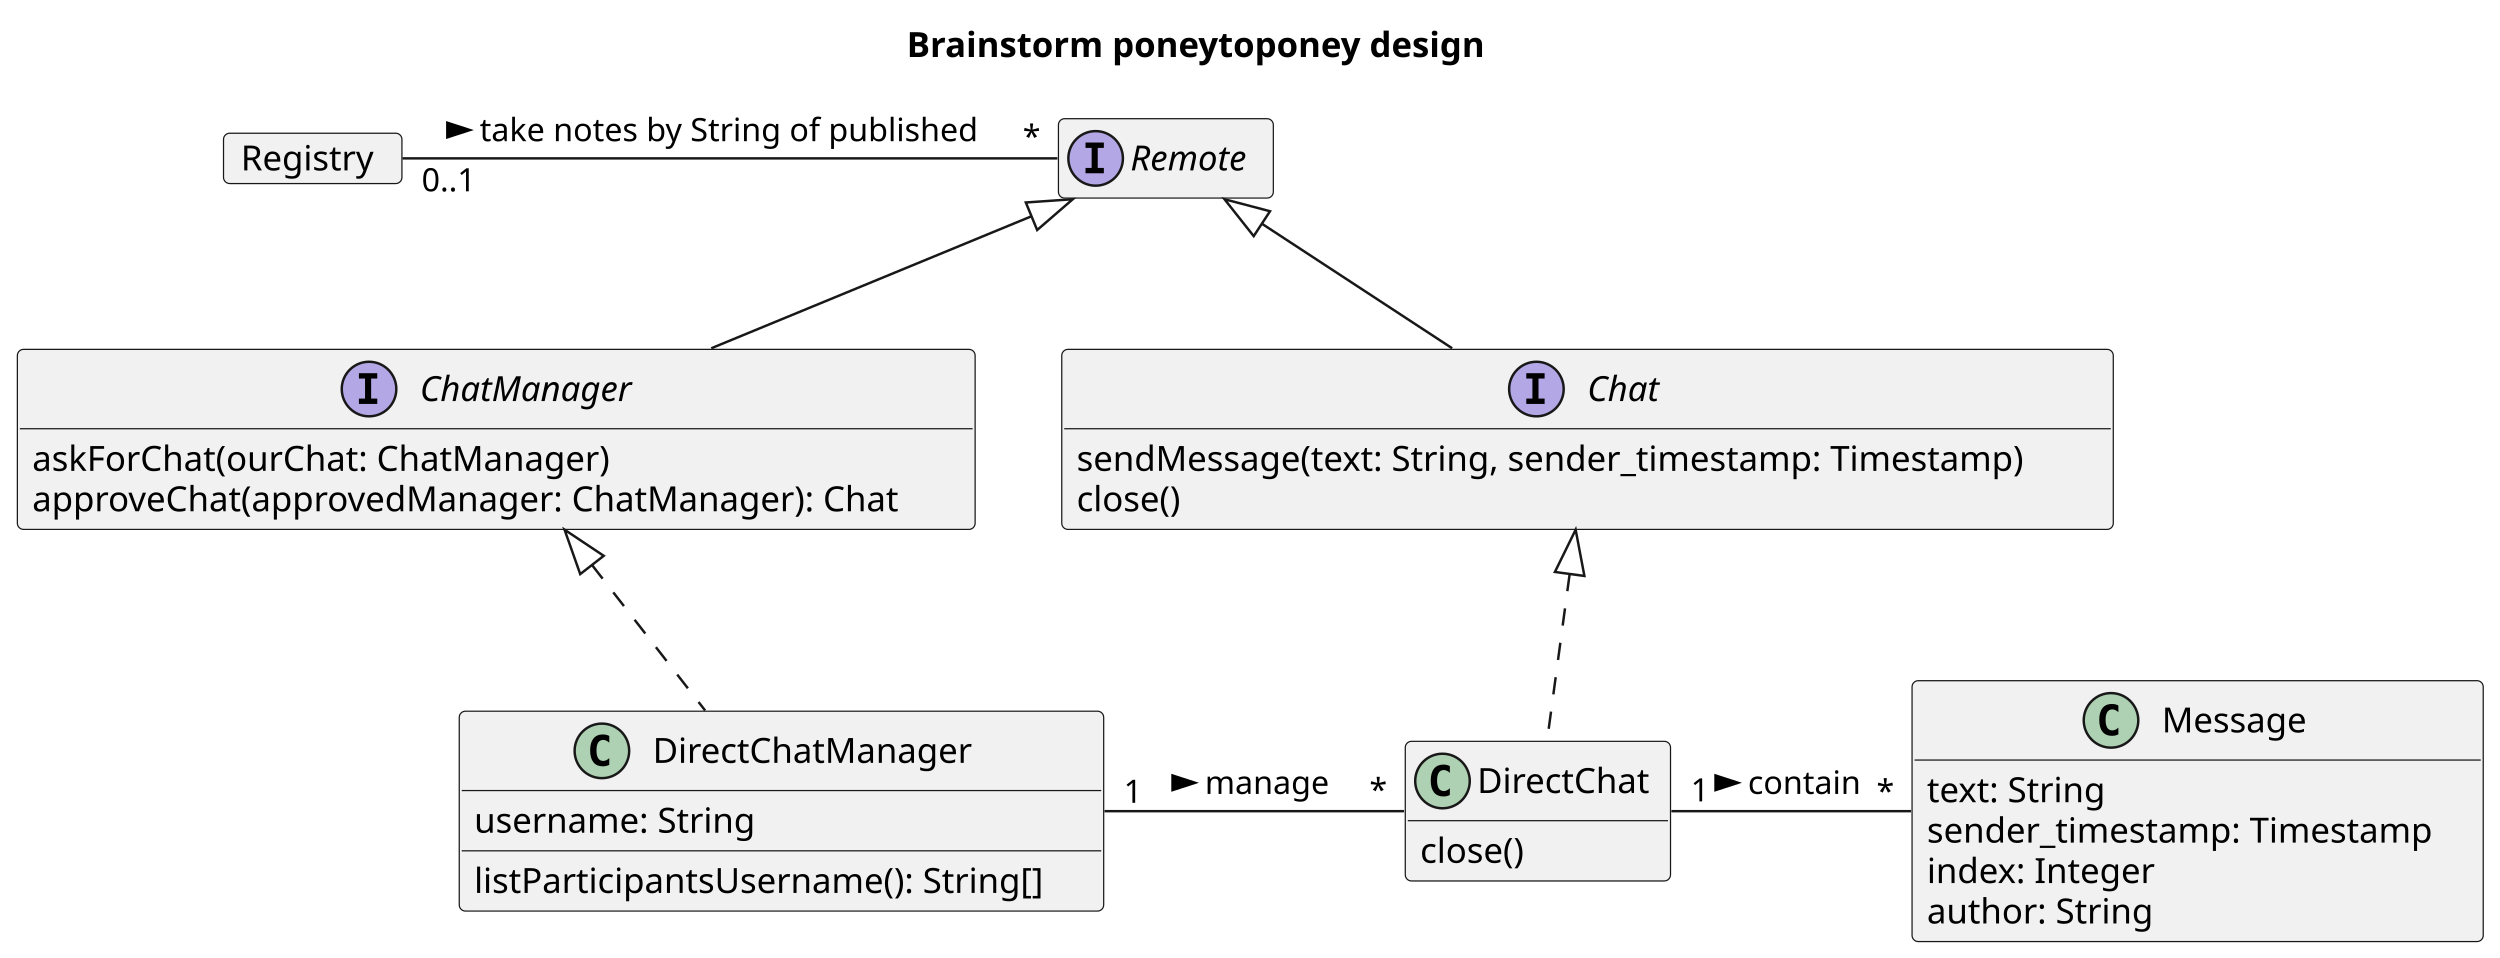
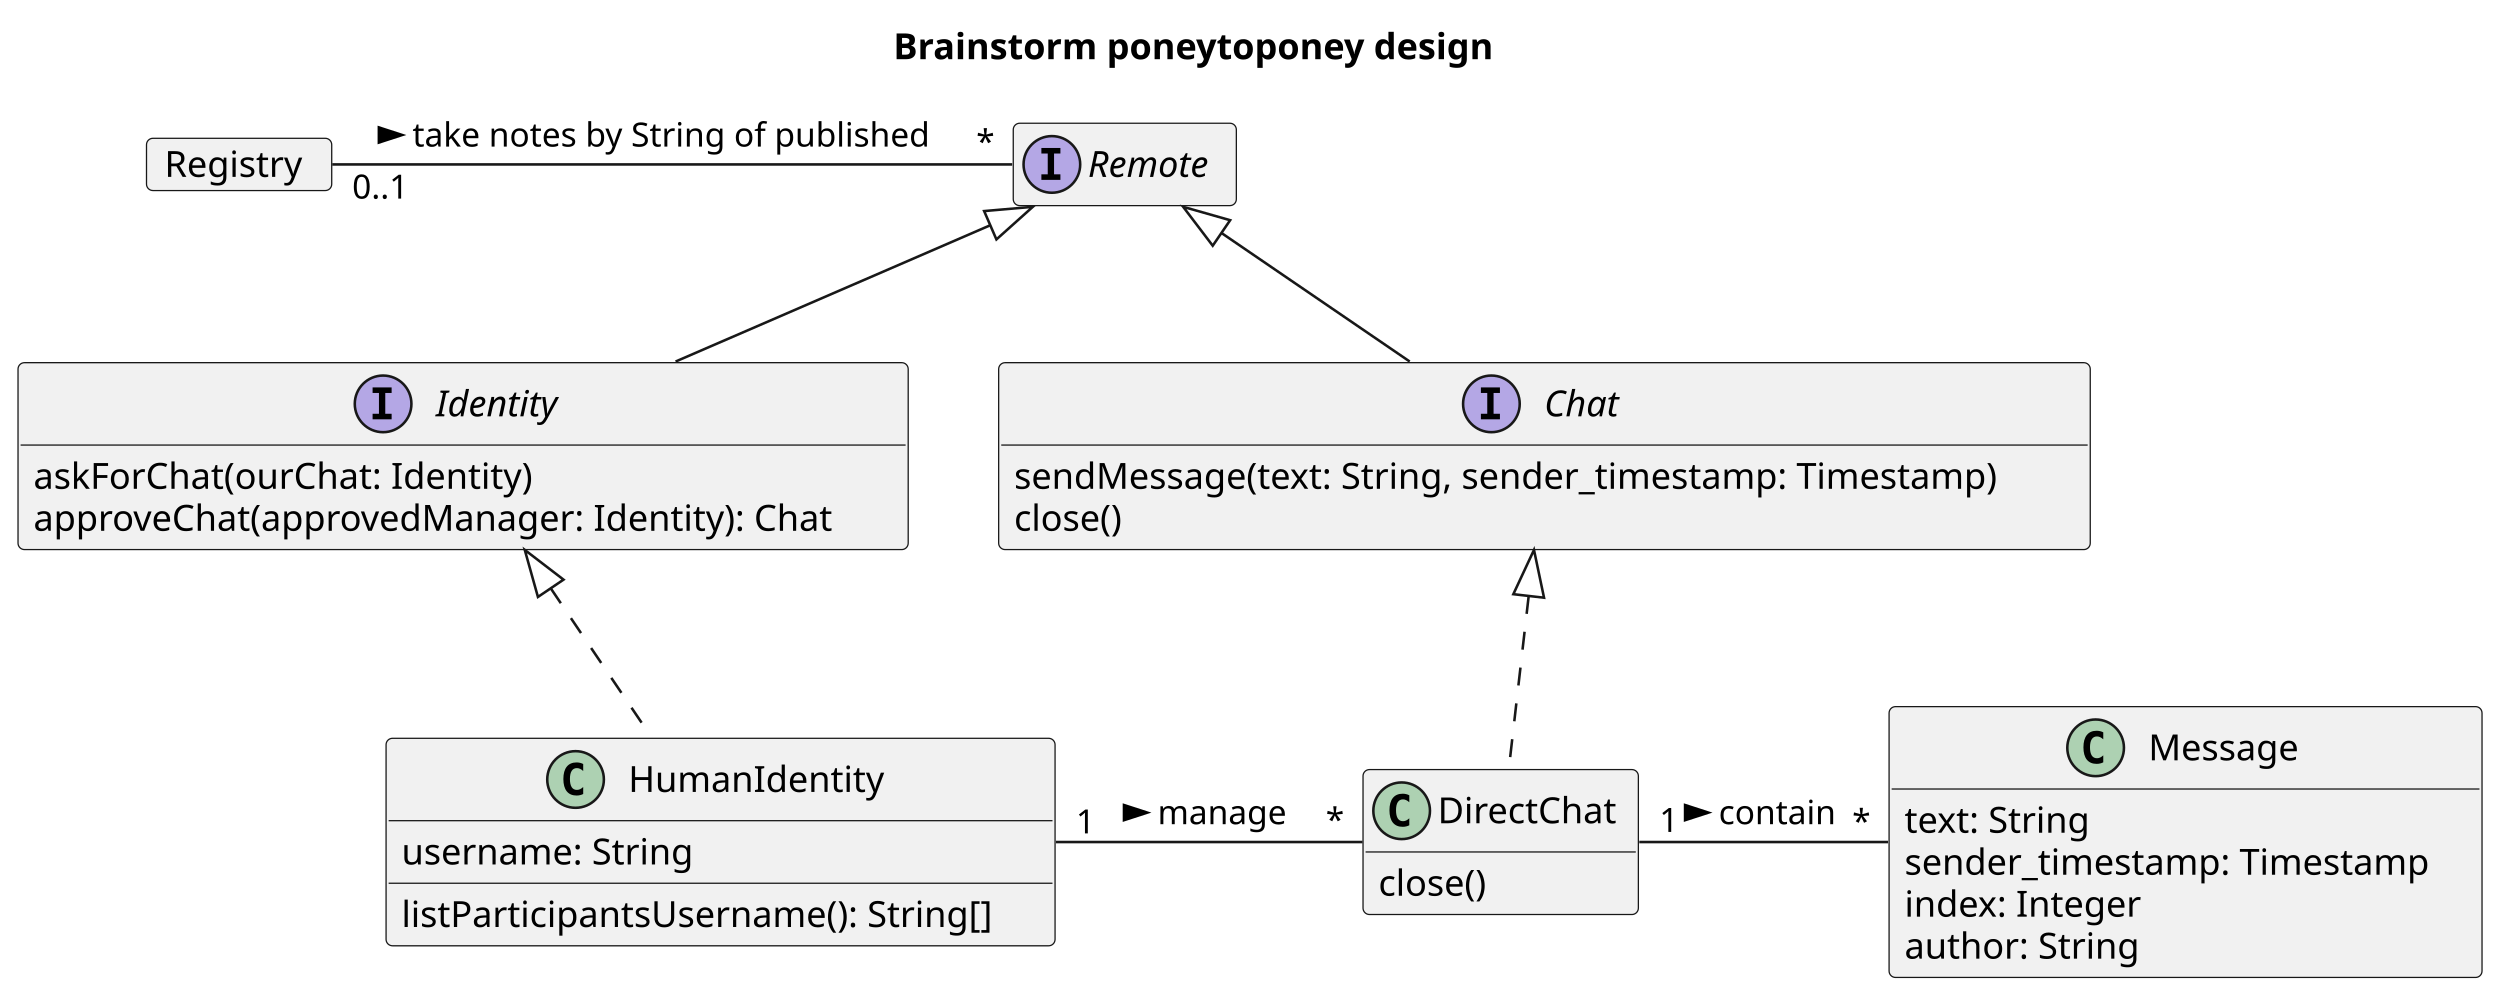
- <svg xmlns="http://www.w3.org/2000/svg" contentStyleType="text/css" data-diagram-type="CLASS" height="386px" preserveAspectRatio="none" style="width:1008px;height:386px;background:#FFFFFF;" version="1.1" viewBox="0 0 1008 386" width="1008px" zoomAndPan="magnify">
+ <svg xmlns="http://www.w3.org/2000/svg" contentStyleType="text/css" data-diagram-type="CLASS" height="386px" preserveAspectRatio="none" style="width:971px;height:386px;background:#FFFFFF;" version="1.1" viewBox="0 0 971 386" width="971px" zoomAndPan="magnify">
  <defs />
  <g>
    <g class="title" data-source-line="2">
-       <text fill="#000000" font-family="sans-serif" font-size="14" font-weight="bold" lengthAdjust="spacing" textLength="263.074" x="365.582" y="22.995">Brainstorm poneytoponey design</text>
+       <text fill="#000000" font-family="sans-serif" font-size="14" font-weight="bold" lengthAdjust="spacing" textLength="263.074" x="346.972" y="22.995">Brainstorm poneytoponey design</text>
    </g>
    <g class="entity" data-qualified-name="Chat" data-source-line="6" id="ent0002">
-       <rect fill="#F1F1F1" height="72.594" rx="2.5" ry="2.5" style="stroke:#181818;stroke-width:0.5;" width="423.975" x="428.1" y="140.863" />
-       <ellipse cx="619.479" cy="156.863" fill="#B4A7E5" rx="11" ry="11" style="stroke:#181818;stroke-width:1;" />
-       <path d="M615.401,152.628 L615.401,150.472 L622.791,150.472 L622.791,152.628 L620.323,152.628 L620.323,160.707 L622.791,160.707 L622.791,162.863 L615.401,162.863 L615.401,160.707 L617.87,160.707 L617.87,152.628 L615.401,152.628 Z " fill="#000000" />
-       <text fill="#000000" font-family="sans-serif" font-size="14" font-style="italic" lengthAdjust="spacing" textLength="32.717" x="639.979" y="161.709">Chat</text>
-       <line style="stroke:#181818;stroke-width:0.5;" x1="429.1" x2="851.075" y1="172.863" y2="172.863" />
-       <text fill="#000000" font-family="sans-serif" font-size="14" lengthAdjust="spacing" textLength="411.975" x="434.1" y="189.858">sendMessage(text: String, sender_timestamp: Timestamp)</text>
-       <text fill="#000000" font-family="sans-serif" font-size="14" lengthAdjust="spacing" textLength="46.983" x="434.1" y="206.155">close()</text>
+       <rect fill="#F1F1F1" height="72.594" rx="2.5" ry="2.5" style="stroke:#181818;stroke-width:0.5;" width="423.975" x="387.88" y="140.863" />
+       <ellipse cx="579.259" cy="156.863" fill="#B4A7E5" rx="11" ry="11" style="stroke:#181818;stroke-width:1;" />
+       <path d="M575.181,152.628 L575.181,150.472 L582.571,150.472 L582.571,152.628 L580.103,152.628 L580.103,160.707 L582.571,160.707 L582.571,162.863 L575.181,162.863 L575.181,160.707 L577.649,160.707 L577.649,152.628 L575.181,152.628 Z " fill="#000000" />
+       <text fill="#000000" font-family="sans-serif" font-size="14" font-style="italic" lengthAdjust="spacing" textLength="32.717" x="599.759" y="161.709">Chat</text>
+       <line style="stroke:#181818;stroke-width:0.5;" x1="388.88" x2="810.855" y1="172.863" y2="172.863" />
+       <text fill="#000000" font-family="sans-serif" font-size="14" lengthAdjust="spacing" textLength="411.975" x="393.88" y="189.858">sendMessage(text: String, sender_timestamp: Timestamp)</text>
+       <text fill="#000000" font-family="sans-serif" font-size="14" lengthAdjust="spacing" textLength="46.983" x="393.88" y="206.155">close()</text>
    </g>
    <g class="entity" data-qualified-name="Remote" data-source-line="7" id="ent0003">
-       <rect fill="#F1F1F1" height="32" rx="2.5" ry="2.5" style="stroke:#181818;stroke-width:0.5;" width="86.647" x="426.76" y="47.863" />
-       <ellipse cx="441.76" cy="63.863" fill="#B4A7E5" rx="11" ry="11" style="stroke:#181818;stroke-width:1;" />
-       <path d="M437.682,59.628 L437.682,57.472 L445.072,57.472 L445.072,59.628 L442.604,59.628 L442.604,67.707 L445.072,67.707 L445.072,69.863 L437.682,69.863 L437.682,67.707 L440.151,67.707 L440.151,59.628 L437.682,59.628 Z " fill="#000000" />
-       <text fill="#000000" font-family="sans-serif" font-size="14" font-style="italic" lengthAdjust="spacing" textLength="54.647" x="455.76" y="68.71">Remote</text>
+       <rect fill="#F1F1F1" height="32" rx="2.5" ry="2.5" style="stroke:#181818;stroke-width:0.5;" width="86.647" x="393.55" y="47.863" />
+       <ellipse cx="408.55" cy="63.863" fill="#B4A7E5" rx="11" ry="11" style="stroke:#181818;stroke-width:1;" />
+       <path d="M404.472,59.628 L404.472,57.472 L411.863,57.472 L411.863,59.628 L409.394,59.628 L409.394,67.707 L411.863,67.707 L411.863,69.863 L404.472,69.863 L404.472,67.707 L406.941,67.707 L406.941,59.628 L404.472,59.628 Z " fill="#000000" />
+       <text fill="#000000" font-family="sans-serif" font-size="14" font-style="italic" lengthAdjust="spacing" textLength="54.647" x="422.55" y="68.71">Remote</text>
    </g>
    <g class="entity" data-qualified-name="DirectChat" data-source-line="11" id="ent0005">
-       <rect fill="#F1F1F1" height="56.297" rx="2.5" ry="2.5" style="stroke:#181818;stroke-width:0.5;" width="106.942" x="566.61" y="298.903" />
-       <ellipse cx="581.61" cy="314.903" fill="#ADD1B2" rx="11" ry="11" style="stroke:#181818;stroke-width:1;" />
-       <path d="M584.579,320.543 Q584.001,320.84 583.36,320.981 Q582.719,321.137 582.016,321.137 Q579.516,321.137 578.188,319.497 Q576.876,317.84 576.876,314.715 Q576.876,311.59 578.188,309.934 Q579.516,308.278 582.016,308.278 Q582.719,308.278 583.36,308.434 Q584.016,308.59 584.579,308.887 L584.579,311.606 Q583.954,311.028 583.36,310.762 Q582.766,310.481 582.141,310.481 Q580.798,310.481 580.11,311.559 Q579.423,312.622 579.423,314.715 Q579.423,316.809 580.11,317.887 Q580.798,318.95 582.141,318.95 Q582.766,318.95 583.36,318.684 Q583.954,318.403 584.579,317.825 L584.579,320.543 Z " fill="#000000" />
-       <text fill="#000000" font-family="sans-serif" font-size="14" lengthAdjust="spacing" textLength="74.942" x="595.61" y="319.75">DirectChat</text>
-       <line style="stroke:#181818;stroke-width:0.5;" x1="567.61" x2="672.552" y1="330.903" y2="330.903" />
-       <text fill="#000000" font-family="sans-serif" font-size="14" lengthAdjust="spacing" textLength="46.983" x="572.61" y="347.898">close()</text>
+       <rect fill="#F1F1F1" height="56.297" rx="2.5" ry="2.5" style="stroke:#181818;stroke-width:0.5;" width="106.942" x="529.4" y="298.903" />
+       <ellipse cx="544.4" cy="314.903" fill="#ADD1B2" rx="11" ry="11" style="stroke:#181818;stroke-width:1;" />
+       <path d="M547.369,320.543 Q546.791,320.84 546.15,320.981 Q545.509,321.137 544.806,321.137 Q542.306,321.137 540.978,319.497 Q539.666,317.84 539.666,314.715 Q539.666,311.59 540.978,309.934 Q542.306,308.278 544.806,308.278 Q545.509,308.278 546.15,308.434 Q546.806,308.59 547.369,308.887 L547.369,311.606 Q546.744,311.028 546.15,310.762 Q545.556,310.481 544.931,310.481 Q543.587,310.481 542.9,311.559 Q542.212,312.622 542.212,314.715 Q542.212,316.809 542.9,317.887 Q543.587,318.95 544.931,318.95 Q545.556,318.95 546.15,318.684 Q546.744,318.403 547.369,317.825 L547.369,320.543 Z " fill="#000000" />
+       <text fill="#000000" font-family="sans-serif" font-size="14" lengthAdjust="spacing" textLength="74.942" x="558.4" y="319.75">DirectChat</text>
+       <line style="stroke:#181818;stroke-width:0.5;" x1="530.4" x2="635.342" y1="330.903" y2="330.903" />
+       <text fill="#000000" font-family="sans-serif" font-size="14" lengthAdjust="spacing" textLength="46.983" x="535.4" y="347.898">close()</text>
    </g>
-     <g class="entity" data-qualified-name="ChatManager" data-source-line="15" id="ent0007">
-       <rect fill="#F1F1F1" height="72.594" rx="2.5" ry="2.5" style="stroke:#181818;stroke-width:0.5;" width="386.172" x="7" y="140.863" />
+     <g class="entity" data-qualified-name="Identity" data-source-line="15" id="ent0007">
+       <rect fill="#F1F1F1" height="72.594" rx="2.5" ry="2.5" style="stroke:#181818;stroke-width:0.5;" width="345.744" x="7" y="140.863" />
      <ellipse cx="148.794" cy="156.863" fill="#B4A7E5" rx="11" ry="11" style="stroke:#181818;stroke-width:1;" />
      <path d="M144.716,152.628 L144.716,150.472 L152.107,150.472 L152.107,152.628 L149.638,152.628 L149.638,160.707 L152.107,160.707 L152.107,162.863 L144.716,162.863 L144.716,160.707 L147.185,160.707 L147.185,152.628 L144.716,152.628 Z " fill="#000000" />
-       <text fill="#000000" font-family="sans-serif" font-size="14" font-style="italic" lengthAdjust="spacing" textLength="94.083" x="169.294" y="161.709">ChatManager</text>
-       <line style="stroke:#181818;stroke-width:0.5;" x1="8" x2="392.172" y1="172.863" y2="172.863" />
-       <text fill="#000000" font-family="sans-serif" font-size="14" lengthAdjust="spacing" textLength="249.156" x="13" y="189.858">askForChat(ourChat: ChatManager)</text>
-       <text fill="#000000" font-family="sans-serif" font-size="14" lengthAdjust="spacing" textLength="374.172" x="13" y="206.155">approveChat(approvedManager: ChatManager): Chat</text>
+       <text fill="#000000" font-family="sans-serif" font-size="14" font-style="italic" lengthAdjust="spacing" textLength="53.655" x="169.294" y="161.709">Identity</text>
+       <line style="stroke:#181818;stroke-width:0.5;" x1="8" x2="351.744" y1="172.863" y2="172.863" />
+       <text fill="#000000" font-family="sans-serif" font-size="14" lengthAdjust="spacing" textLength="208.728" x="13" y="189.858">askForChat(ourChat: Identity)</text>
+       <text fill="#000000" font-family="sans-serif" font-size="14" lengthAdjust="spacing" textLength="333.744" x="13" y="206.155">approveChat(approvedManager: Identity): Chat</text>
    </g>
-     <g class="entity" data-qualified-name="DirectChatManager" data-source-line="20" id="ent0009">
-       <rect fill="#F1F1F1" height="80.594" rx="2.5" ry="2.5" style="stroke:#181818;stroke-width:0.5;" width="259.837" x="185.17" y="286.753" />
-       <ellipse cx="242.684" cy="302.753" fill="#ADD1B2" rx="11" ry="11" style="stroke:#181818;stroke-width:1;" />
-       <path d="M245.653,308.393 Q245.075,308.69 244.434,308.831 Q243.793,308.987 243.09,308.987 Q240.59,308.987 239.262,307.346 Q237.95,305.69 237.95,302.565 Q237.95,299.44 239.262,297.784 Q240.59,296.128 243.09,296.128 Q243.793,296.128 244.434,296.284 Q245.09,296.44 245.653,296.737 L245.653,299.456 Q245.028,298.878 244.434,298.612 Q243.84,298.331 243.215,298.331 Q241.872,298.331 241.184,299.409 Q240.497,300.471 240.497,302.565 Q240.497,304.659 241.184,305.737 Q241.872,306.8 243.215,306.8 Q243.84,306.8 244.434,306.534 Q245.028,306.253 245.653,305.675 L245.653,308.393 Z " fill="#000000" />
-       <text fill="#000000" font-family="sans-serif" font-size="14" lengthAdjust="spacing" textLength="136.309" x="263.184" y="307.599">DirectChatManager</text>
-       <line style="stroke:#181818;stroke-width:0.5;" x1="186.17" x2="444.007" y1="318.753" y2="318.753" />
-       <text fill="#000000" font-family="sans-serif" font-size="14" lengthAdjust="spacing" textLength="121.188" x="191.17" y="335.748">username: String</text>
-       <line style="stroke:#181818;stroke-width:0.5;" x1="186.17" x2="444.007" y1="343.05" y2="343.05" />
-       <text fill="#000000" font-family="sans-serif" font-size="14" lengthAdjust="spacing" textLength="247.837" x="191.17" y="360.045">listParticipantsUsername(): String[]</text>
+     <g class="entity" data-qualified-name="HumanIdentity" data-source-line="20" id="ent0009">
+       <rect fill="#F1F1F1" height="80.594" rx="2.5" ry="2.5" style="stroke:#181818;stroke-width:0.5;" width="259.837" x="149.95" y="286.753" />
+       <ellipse cx="223.546" cy="302.753" fill="#ADD1B2" rx="11" ry="11" style="stroke:#181818;stroke-width:1;" />
+       <path d="M226.514,308.393 Q225.936,308.69 225.296,308.831 Q224.655,308.987 223.952,308.987 Q221.452,308.987 220.124,307.346 Q218.811,305.69 218.811,302.565 Q218.811,299.44 220.124,297.784 Q221.452,296.128 223.952,296.128 Q224.655,296.128 225.296,296.284 Q225.952,296.44 226.514,296.737 L226.514,299.456 Q225.889,298.878 225.296,298.612 Q224.702,298.331 224.077,298.331 Q222.733,298.331 222.046,299.409 Q221.358,300.471 221.358,302.565 Q221.358,304.659 222.046,305.737 Q222.733,306.8 224.077,306.8 Q224.702,306.8 225.296,306.534 Q225.889,306.253 226.514,305.675 L226.514,308.393 Z " fill="#000000" />
+       <text fill="#000000" font-family="sans-serif" font-size="14" lengthAdjust="spacing" textLength="104.145" x="244.046" y="307.599">HumanIdentity</text>
+       <line style="stroke:#181818;stroke-width:0.5;" x1="150.95" x2="408.787" y1="318.753" y2="318.753" />
+       <text fill="#000000" font-family="sans-serif" font-size="14" lengthAdjust="spacing" textLength="121.188" x="155.95" y="335.748">username: String</text>
+       <line style="stroke:#181818;stroke-width:0.5;" x1="150.95" x2="408.787" y1="343.05" y2="343.05" />
+       <text fill="#000000" font-family="sans-serif" font-size="14" lengthAdjust="spacing" textLength="247.837" x="155.95" y="360.045">listParticipantsUsername(): String[]</text>
    </g>
    <g class="entity" data-qualified-name="Message" data-source-line="26" id="ent0012">
-       <rect fill="#F1F1F1" height="105.188" rx="2.5" ry="2.5" style="stroke:#181818;stroke-width:0.5;" width="230.299" x="770.94" y="274.453" />
-       <ellipse cx="851.16" cy="290.453" fill="#ADD1B2" rx="11" ry="11" style="stroke:#181818;stroke-width:1;" />
-       <path d="M854.129,296.093 Q853.55,296.39 852.91,296.531 Q852.269,296.687 851.566,296.687 Q849.066,296.687 847.738,295.046 Q846.425,293.39 846.425,290.265 Q846.425,287.14 847.738,285.484 Q849.066,283.828 851.566,283.828 Q852.269,283.828 852.91,283.984 Q853.566,284.14 854.129,284.437 L854.129,287.156 Q853.504,286.578 852.91,286.312 Q852.316,286.031 851.691,286.031 Q850.347,286.031 849.66,287.109 Q848.972,288.171 848.972,290.265 Q848.972,292.359 849.66,293.437 Q850.347,294.5 851.691,294.5 Q852.316,294.5 852.91,294.234 Q853.504,293.953 854.129,293.375 L854.129,296.093 Z " fill="#000000" />
-       <text fill="#000000" font-family="sans-serif" font-size="14" lengthAdjust="spacing" textLength="61.359" x="871.66" y="295.3">Message</text>
-       <line style="stroke:#181818;stroke-width:0.5;" x1="771.94" x2="1000.239" y1="306.453" y2="306.453" />
-       <text fill="#000000" font-family="sans-serif" font-size="14" lengthAdjust="spacing" textLength="78.825" x="776.94" y="323.448">text: String</text>
-       <text fill="#000000" font-family="sans-serif" font-size="14" lengthAdjust="spacing" textLength="218.299" x="776.94" y="339.745">sender_timestamp: Timestamp</text>
-       <text fill="#000000" font-family="sans-serif" font-size="14" lengthAdjust="spacing" textLength="98.075" x="776.94" y="356.042">index: Integer</text>
-       <text fill="#000000" font-family="sans-serif" font-size="14" lengthAdjust="spacing" textLength="97.084" x="776.94" y="372.339">author: String</text>
+       <rect fill="#F1F1F1" height="105.188" rx="2.5" ry="2.5" style="stroke:#181818;stroke-width:0.5;" width="230.299" x="733.72" y="274.453" />
+       <ellipse cx="813.94" cy="290.453" fill="#ADD1B2" rx="11" ry="11" style="stroke:#181818;stroke-width:1;" />
+       <path d="M816.909,296.093 Q816.33,296.39 815.69,296.531 Q815.049,296.687 814.346,296.687 Q811.846,296.687 810.518,295.046 Q809.205,293.39 809.205,290.265 Q809.205,287.14 810.518,285.484 Q811.846,283.828 814.346,283.828 Q815.049,283.828 815.69,283.984 Q816.346,284.14 816.909,284.437 L816.909,287.156 Q816.284,286.578 815.69,286.312 Q815.096,286.031 814.471,286.031 Q813.127,286.031 812.44,287.109 Q811.752,288.171 811.752,290.265 Q811.752,292.359 812.44,293.437 Q813.127,294.5 814.471,294.5 Q815.096,294.5 815.69,294.234 Q816.284,293.953 816.909,293.375 L816.909,296.093 Z " fill="#000000" />
+       <text fill="#000000" font-family="sans-serif" font-size="14" lengthAdjust="spacing" textLength="61.359" x="834.44" y="295.3">Message</text>
+       <line style="stroke:#181818;stroke-width:0.5;" x1="734.72" x2="963.019" y1="306.453" y2="306.453" />
+       <text fill="#000000" font-family="sans-serif" font-size="14" lengthAdjust="spacing" textLength="78.825" x="739.72" y="323.448">text: String</text>
+       <text fill="#000000" font-family="sans-serif" font-size="14" lengthAdjust="spacing" textLength="218.299" x="739.72" y="339.745">sender_timestamp: Timestamp</text>
+       <text fill="#000000" font-family="sans-serif" font-size="14" lengthAdjust="spacing" textLength="98.075" x="739.72" y="356.042">index: Integer</text>
+       <text fill="#000000" font-family="sans-serif" font-size="14" lengthAdjust="spacing" textLength="97.084" x="739.72" y="372.339">author: String</text>
    </g>
    <g class="entity" data-qualified-name="Registry" data-source-line="35" id="ent0014">
-       <rect fill="#F1F1F1" height="20.297" rx="2.5" ry="2.5" style="stroke:#181818;stroke-width:0.5;" width="71.941" x="90.12" y="53.713" />
-       <text fill="#000000" font-family="sans-serif" font-size="14" lengthAdjust="spacing" textLength="57.941" x="97.12" y="68.708">Registry</text>
+       <rect fill="#F1F1F1" height="20.297" rx="2.5" ry="2.5" style="stroke:#181818;stroke-width:0.5;" width="71.941" x="56.9" y="53.713" />
+       <text fill="#000000" font-family="sans-serif" font-size="14" lengthAdjust="spacing" textLength="57.941" x="63.9" y="68.708">Registry</text>
    </g>
    <g class="link" data-entity-1="ent0003" data-entity-2="ent0002" data-link-type="extension" data-source-line="7" id="lnk4">
-       <path d="M508.78,90.192 C532.41,105.662 554.53,120.143 585.5,140.423" fill="none" id="Remote-backto-Chat" style="stroke:#181818;stroke-width:1;" />
-       <polygon fill="none" points="493.72,80.333,505.493,95.212,512.066,85.172,493.72,80.333" style="stroke:#181818;stroke-width:1;" />
+       <path d="M474.404,90.485 C497.054,105.955 517.84,120.143 547.53,140.423" fill="none" id="Remote-backto-Chat" style="stroke:#181818;stroke-width:1;" />
+       <polygon fill="none" points="459.54,80.333,471.02,95.439,477.788,85.53,459.54,80.333" style="stroke:#181818;stroke-width:1;" />
    </g>
    <g class="link" data-entity-1="ent0002" data-entity-2="ent0005" data-link-type="extension" data-source-line="12" id="lnk6">
-       <path d="M632.885,231.42 C629.345,257.57 627.02,274.793 623.77,298.783" fill="none" id="Chat-backto-DirectChat" style="stroke:#181818;stroke-width:1;stroke-dasharray:7,7;" />
-       <polygon fill="none" points="635.3,213.583,626.939,230.615,638.831,232.225,635.3,213.583" style="stroke:#181818;stroke-width:1;" />
+       <path d="M593.742,231.465 C590.732,257.615 588.76,274.793 586.01,298.783" fill="none" id="Chat-backto-DirectChat" style="stroke:#181818;stroke-width:1;stroke-dasharray:7,7;" />
+       <polygon fill="none" points="595.8,213.583,587.781,230.779,599.702,232.151,595.8,213.583" style="stroke:#181818;stroke-width:1;" />
    </g>
    <g class="link" data-entity-1="ent0003" data-entity-2="ent0007" data-link-type="extension" data-source-line="16" id="lnk8">
-       <path d="M415.898,87.192 C378.368,102.662 335.97,120.143 286.78,140.423" fill="none" id="Remote-backto-ChatManager" style="stroke:#181818;stroke-width:1;" />
-       <polygon fill="none" points="432.54,80.333,413.612,81.645,418.185,92.74,432.54,80.333" style="stroke:#181818;stroke-width:1;" />
+       <path d="M384.623,87.486 C348.902,102.956 309.21,120.143 262.39,140.423" fill="none" id="Remote-backto-Identity" style="stroke:#181818;stroke-width:1;" />
+       <polygon fill="none" points="401.14,80.333,382.238,81.981,387.007,92.992,401.14,80.333" style="stroke:#181818;stroke-width:1;" />
    </g>
    <g class="link" data-entity-1="ent0007" data-entity-2="ent0009" data-link-type="extension" data-source-line="21" id="lnk10">
-       <path d="M238.681,227.791 C255.761,249.751 266.68,263.793 284.32,286.483" fill="none" id="ChatManager-backto-DirectChatManager" style="stroke:#181818;stroke-width:1;stroke-dasharray:7,7;" />
-       <polygon fill="none" points="227.63,213.583,233.945,231.475,243.417,224.107,227.63,213.583" style="stroke:#181818;stroke-width:1;" />
+       <path d="M213.903,228.494 C228.753,250.454 237.78,263.793 253.12,286.483" fill="none" id="Identity-backto-HumanIdentity" style="stroke:#181818;stroke-width:1;stroke-dasharray:7,7;" />
+       <polygon fill="none" points="203.82,213.583,208.933,231.855,218.873,225.132,203.82,213.583" style="stroke:#181818;stroke-width:1;" />
    </g>
    <g class="link" data-entity-1="ent0009" data-entity-2="ent0005" data-link-type="association" data-source-line="25" id="lnk11">
-       <path codeLine="25" d="M445.32,327.053 C487.74,327.053 532.51,327.053 566.12,327.053" fill="none" id="DirectChatManager-DirectChat" style="stroke:#181818;stroke-width:1;" />
-       <polygon fill="#000000" points="481.81,315.619,472.765,312.68,472.765,318.558,481.81,315.619" style="stroke:#000000;stroke-width:1;" />
-       <text fill="#000000" font-family="sans-serif" font-size="13" lengthAdjust="spacing" textLength="53.085" x="485.81" y="320.12">manage</text>
-       <text fill="#000000" font-family="sans-serif" font-size="13" lengthAdjust="spacing" textLength="8.271" x="453.088" y="323.69">1</text>
-       <text fill="#000000" font-family="sans-serif" font-size="13" lengthAdjust="spacing" textLength="6.5" x="552.145" y="323.075">*</text>
+       <path codeLine="25" d="M410.13,327.053 C451.99,327.053 496.06,327.053 529.21,327.053" fill="none" id="HumanIdentity-DirectChat" style="stroke:#181818;stroke-width:1;" />
+       <polygon fill="#000000" points="445.6,315.619,436.555,312.68,436.555,318.558,445.6,315.619" style="stroke:#000000;stroke-width:1;" />
+       <text fill="#000000" font-family="sans-serif" font-size="13" lengthAdjust="spacing" textLength="53.085" x="449.6" y="320.12">manage</text>
+       <text fill="#000000" font-family="sans-serif" font-size="13" lengthAdjust="spacing" textLength="8.271" x="417.9" y="323.69">1</text>
+       <text fill="#000000" font-family="sans-serif" font-size="13" lengthAdjust="spacing" textLength="6.5" x="514.925" y="323.028">*</text>
    </g>
    <g class="link" data-entity-1="ent0005" data-entity-2="ent0012" data-link-type="association" data-source-line="26" id="lnk13">
-       <path codeLine="26" d="M673.91,327.053 C701.77,327.053 736.91,327.053 770.54,327.053" fill="none" id="DirectChat-Message" style="stroke:#181818;stroke-width:1;" />
-       <polygon fill="#000000" points="700.75,315.619,691.705,312.68,691.705,318.558,700.75,315.619" style="stroke:#000000;stroke-width:1;" />
-       <text fill="#000000" font-family="sans-serif" font-size="13" lengthAdjust="spacing" textLength="48.255" x="704.75" y="320.12">contain</text>
-       <text fill="#000000" font-family="sans-serif" font-size="13" lengthAdjust="spacing" textLength="8.271" x="681.699" y="323.121">1</text>
-       <text fill="#000000" font-family="sans-serif" font-size="13" lengthAdjust="spacing" textLength="6.5" x="756.592" y="323.621">*</text>
+       <path codeLine="26" d="M636.7,327.053 C664.56,327.053 699.7,327.053 733.33,327.053" fill="none" id="DirectChat-Message" style="stroke:#181818;stroke-width:1;" />
+       <polygon fill="#000000" points="663.53,315.619,654.485,312.68,654.485,318.558,663.53,315.619" style="stroke:#000000;stroke-width:1;" />
+       <text fill="#000000" font-family="sans-serif" font-size="13" lengthAdjust="spacing" textLength="48.255" x="667.53" y="320.12">contain</text>
+       <text fill="#000000" font-family="sans-serif" font-size="13" lengthAdjust="spacing" textLength="8.271" x="644.489" y="323.121">1</text>
+       <text fill="#000000" font-family="sans-serif" font-size="13" lengthAdjust="spacing" textLength="6.5" x="719.382" y="323.621">*</text>
    </g>
    <g class="link" data-entity-1="ent0014" data-entity-2="ent0003" data-link-type="association" data-source-line="37" id="lnk15">
-       <path codeLine="37" d="M162.25,63.863 C225.9,63.863 357.7,63.863 426.36,63.863" fill="none" id="Registry-Remote" style="stroke:#181818;stroke-width:1;" />
-       <polygon fill="#000000" points="189.41,52.429,180.365,49.49,180.365,55.368,189.41,52.429" style="stroke:#000000;stroke-width:1;" />
-       <text fill="#000000" font-family="sans-serif" font-size="13" lengthAdjust="spacing" textLength="215.814" x="193.41" y="56.93">take notes by String of published</text>
-       <text fill="#000000" font-family="sans-serif" font-size="13" lengthAdjust="spacing" textLength="24.807" x="169.99" y="77.136">0..1</text>
-       <text fill="#000000" font-family="sans-serif" font-size="13" lengthAdjust="spacing" textLength="6.5" x="412.372" y="59.652">*</text>
+       <path codeLine="37" d="M129.04,63.863 C192.69,63.863 324.49,63.863 393.14,63.863" fill="none" id="Registry-Remote" style="stroke:#181818;stroke-width:1;" />
+       <polygon fill="#000000" points="156.2,52.429,147.155,49.49,147.155,55.368,156.2,52.429" style="stroke:#000000;stroke-width:1;" />
+       <text fill="#000000" font-family="sans-serif" font-size="13" lengthAdjust="spacing" textLength="215.814" x="160.2" y="56.93">take notes by String of published</text>
+       <text fill="#000000" font-family="sans-serif" font-size="13" lengthAdjust="spacing" textLength="24.807" x="136.781" y="77.136">0..1</text>
+       <text fill="#000000" font-family="sans-serif" font-size="13" lengthAdjust="spacing" textLength="6.5" x="379.151" y="59.652">*</text>
    </g>
  </g>
</svg>
